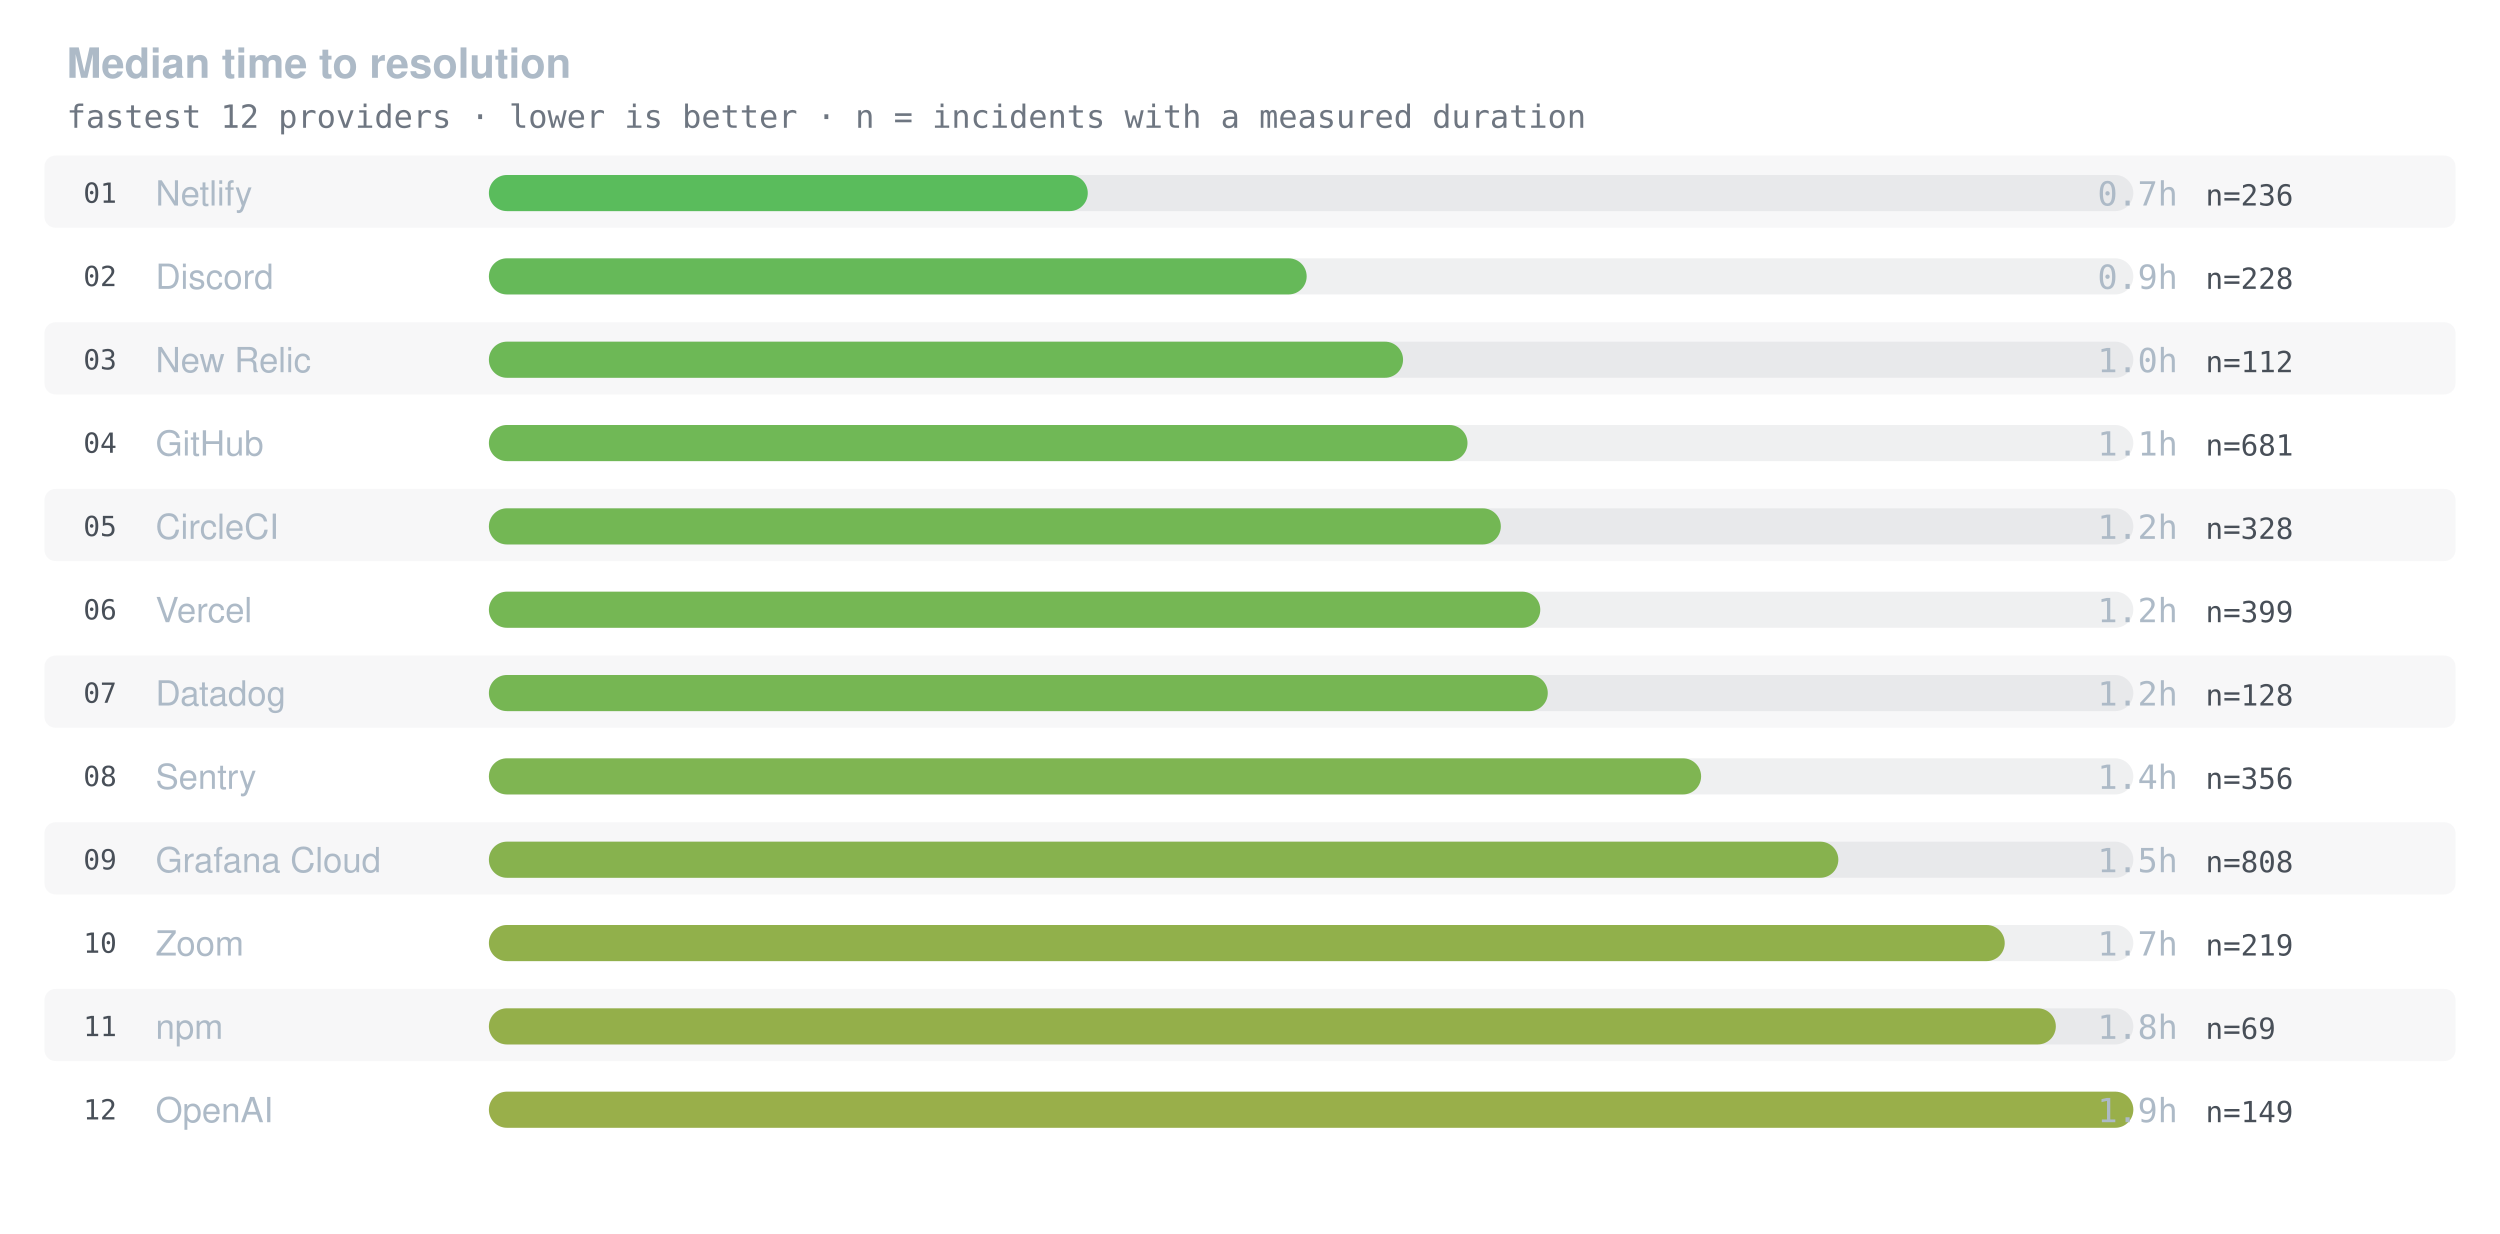
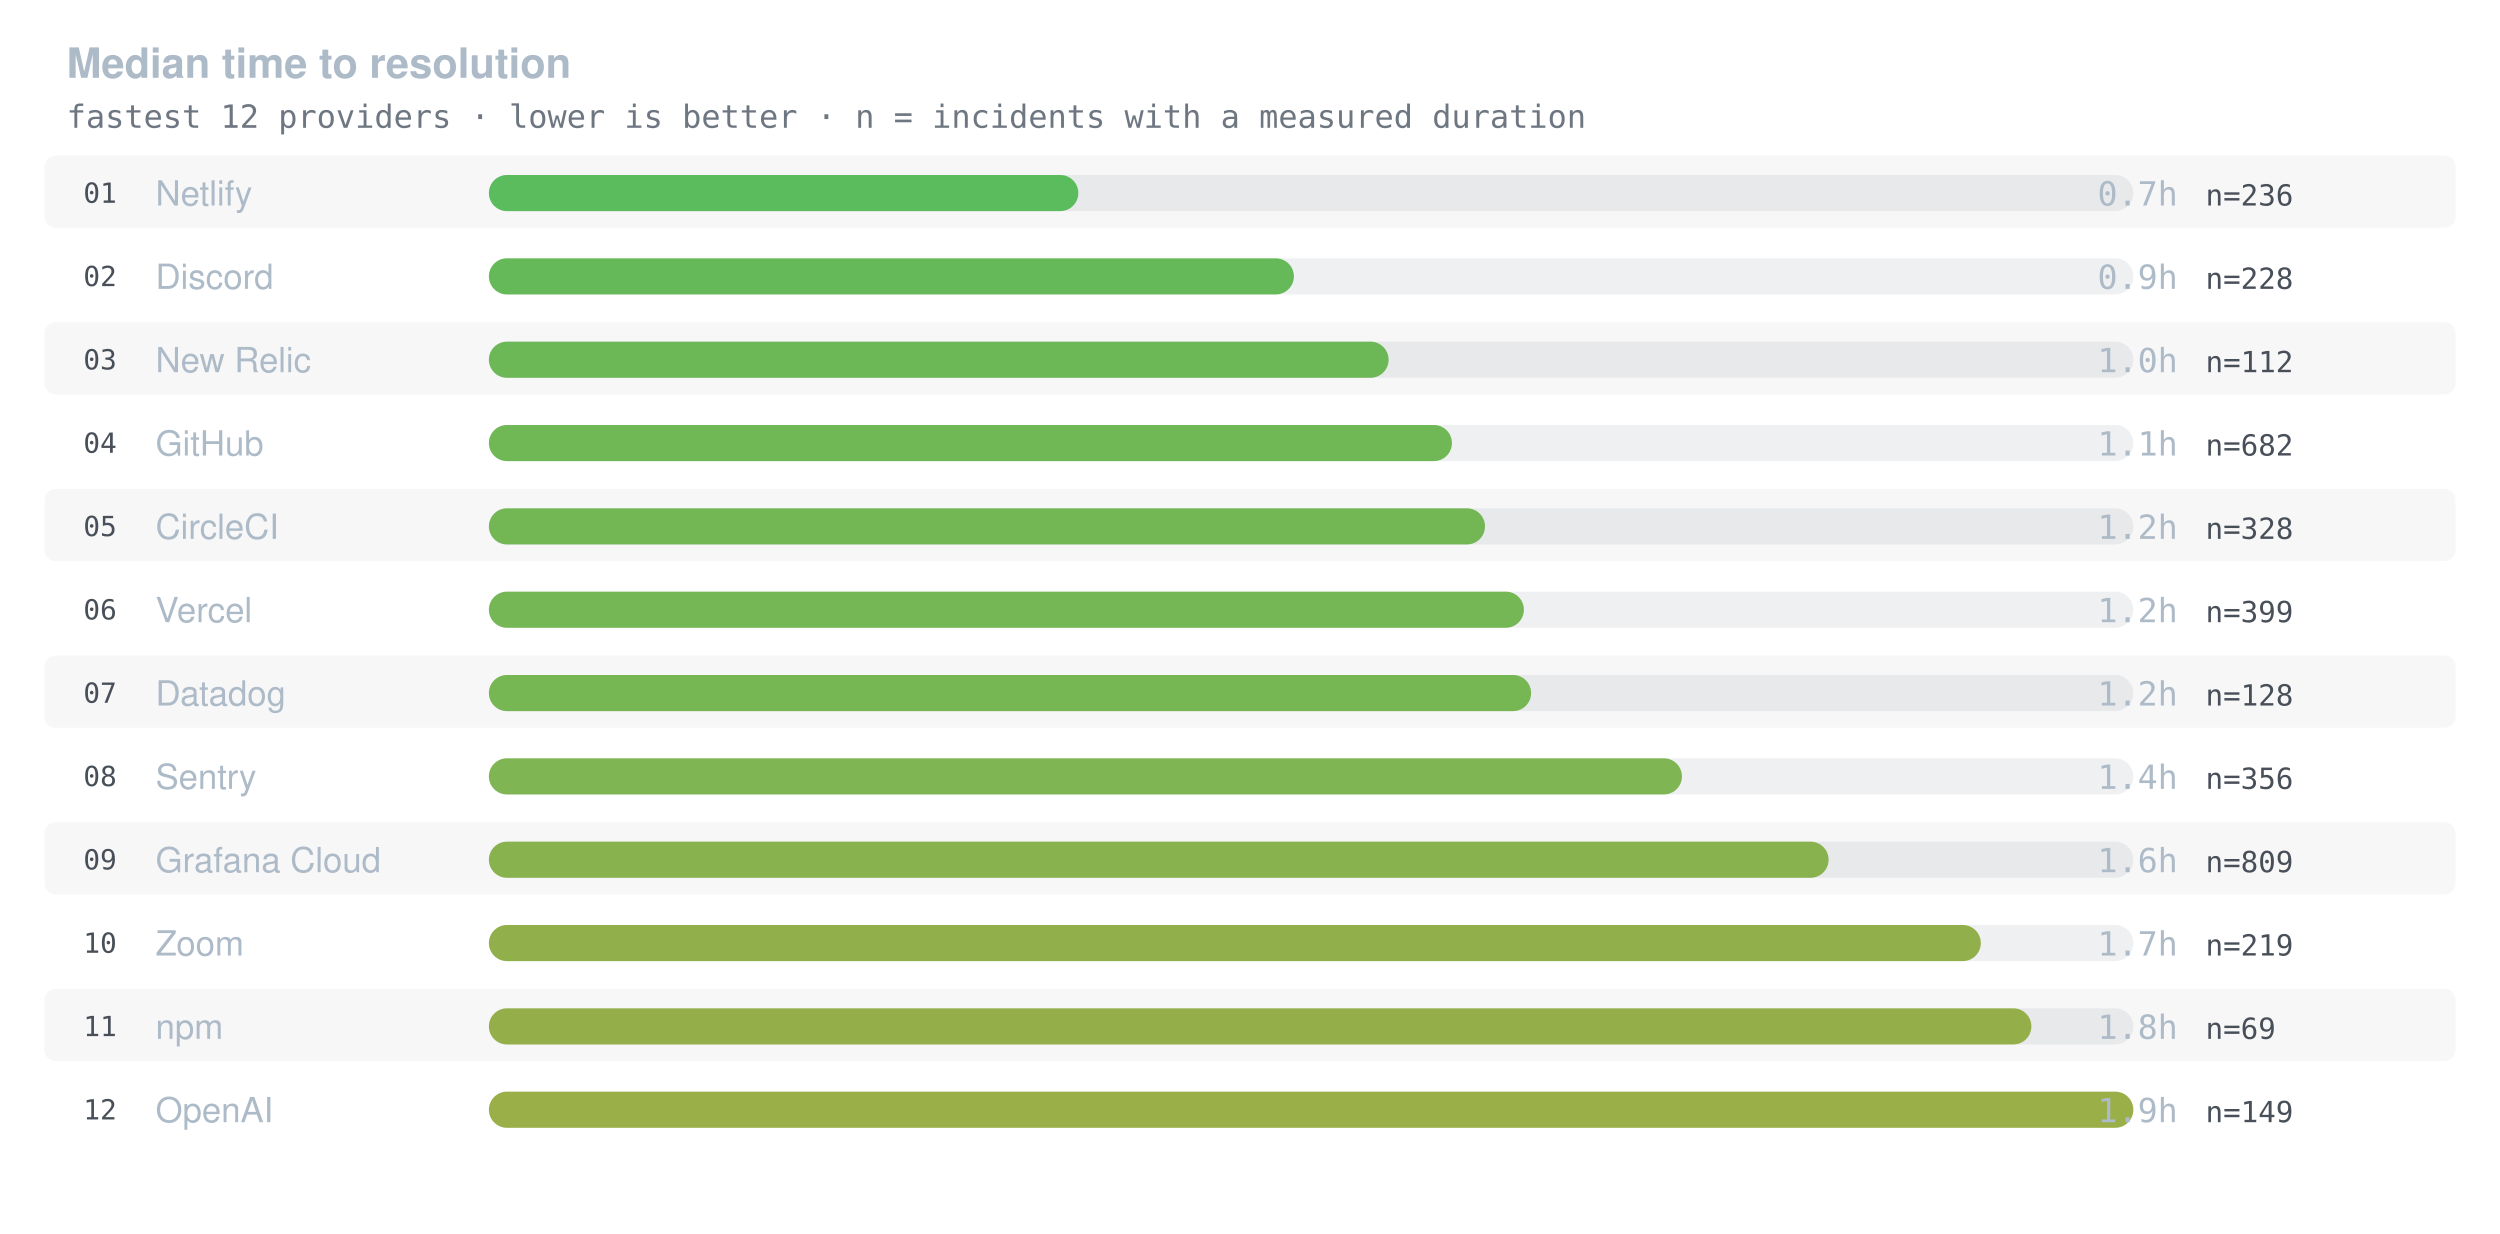
<svg xmlns="http://www.w3.org/2000/svg" viewBox="0 0 900 444" width="900" height="444" role="img">
  <text x="24" y="28" fill="#adbac7" font-size="15" font-family="-apple-system,BlinkMacSystemFont,Segoe UI,Helvetica,Arial,sans-serif" font-weight="600">Median time to resolution</text>
  <text x="24" y="46" fill="#6e7681" font-size="11.5" font-family="ui-monospace,SFMono-Regular,Menlo,Consolas,monospace">fastest 12 providers · lower is better · n = incidents with a measured duration</text>
  <rect x="16" y="56" width="868" height="26" rx="4" fill="#6e7681" opacity="0.055" />
  <text x="30" y="73" fill="#484f58" font-size="10" font-family="ui-monospace,SFMono-Regular,Menlo,Consolas,monospace">01</text>
  <text x="56" y="74" fill="#adbac7" font-size="12.5" font-family="-apple-system,BlinkMacSystemFont,Segoe UI,Helvetica,Arial,sans-serif">Netlify</text>
  <rect x="176" y="63" width="592" height="13" rx="6.5" fill="#6e7681" opacity="0.11" />
-   <rect x="176" y="63" width="215.6" height="13" rx="6.5" fill="#4ab74d" opacity="0.9" />
+   <rect x="176" y="63" width="212.2" height="13" rx="6.5" fill="#4ab74d" opacity="0.9" />
  <text x="784" y="74" fill="#adbac7" font-size="12" font-family="ui-monospace,SFMono-Regular,Menlo,Consolas,monospace" text-anchor="end">0.7h</text>
  <text x="794" y="74" fill="#484f58" font-size="10.5" font-family="ui-monospace,SFMono-Regular,Menlo,Consolas,monospace">n=236</text>
  <text x="30" y="103" fill="#484f58" font-size="10" font-family="ui-monospace,SFMono-Regular,Menlo,Consolas,monospace">02</text>
  <text x="56" y="104" fill="#adbac7" font-size="12.5" font-family="-apple-system,BlinkMacSystemFont,Segoe UI,Helvetica,Arial,sans-serif">Discord</text>
  <rect x="176" y="93" width="592" height="13" rx="6.5" fill="#6e7681" opacity="0.11" />
-   <rect x="176" y="93" width="294.4" height="13" rx="6.5" fill="#58b348" opacity="0.9" />
+   <rect x="176" y="93" width="289.8" height="13" rx="6.5" fill="#58b348" opacity="0.9" />
  <text x="784" y="104" fill="#adbac7" font-size="12" font-family="ui-monospace,SFMono-Regular,Menlo,Consolas,monospace" text-anchor="end">0.9h</text>
  <text x="794" y="104" fill="#484f58" font-size="10.5" font-family="ui-monospace,SFMono-Regular,Menlo,Consolas,monospace">n=228</text>
  <rect x="16" y="116" width="868" height="26" rx="4" fill="#6e7681" opacity="0.055" />
  <text x="30" y="133" fill="#484f58" font-size="10" font-family="ui-monospace,SFMono-Regular,Menlo,Consolas,monospace">03</text>
  <text x="56" y="134" fill="#adbac7" font-size="12.5" font-family="-apple-system,BlinkMacSystemFont,Segoe UI,Helvetica,Arial,sans-serif">New Relic</text>
  <rect x="176" y="123" width="592" height="13" rx="6.5" fill="#6e7681" opacity="0.11" />
-   <rect x="176" y="123" width="329.1" height="13" rx="6.5" fill="#5fb246" opacity="0.9" />
+   <rect x="176" y="123" width="323.9" height="13" rx="6.5" fill="#5fb246" opacity="0.9" />
  <text x="784" y="134" fill="#adbac7" font-size="12" font-family="ui-monospace,SFMono-Regular,Menlo,Consolas,monospace" text-anchor="end">1.0h</text>
  <text x="794" y="134" fill="#484f58" font-size="10.5" font-family="ui-monospace,SFMono-Regular,Menlo,Consolas,monospace">n=112</text>
  <text x="30" y="163" fill="#484f58" font-size="10" font-family="ui-monospace,SFMono-Regular,Menlo,Consolas,monospace">04</text>
  <text x="56" y="164" fill="#adbac7" font-size="12.5" font-family="-apple-system,BlinkMacSystemFont,Segoe UI,Helvetica,Arial,sans-serif">GitHub</text>
  <rect x="176" y="153" width="592" height="13" rx="6.5" fill="#6e7681" opacity="0.11" />
-   <rect x="176" y="153" width="352.3" height="13" rx="6.5" fill="#63b145" opacity="0.9" />
+   <rect x="176" y="153" width="346.7" height="13" rx="6.5" fill="#63b145" opacity="0.9" />
  <text x="784" y="164" fill="#adbac7" font-size="12" font-family="ui-monospace,SFMono-Regular,Menlo,Consolas,monospace" text-anchor="end">1.1h</text>
-   <text x="794" y="164" fill="#484f58" font-size="10.5" font-family="ui-monospace,SFMono-Regular,Menlo,Consolas,monospace">n=681</text>
+   <text x="794" y="164" fill="#484f58" font-size="10.5" font-family="ui-monospace,SFMono-Regular,Menlo,Consolas,monospace">n=682</text>
  <rect x="16" y="176" width="868" height="26" rx="4" fill="#6e7681" opacity="0.055" />
  <text x="30" y="193" fill="#484f58" font-size="10" font-family="ui-monospace,SFMono-Regular,Menlo,Consolas,monospace">05</text>
  <text x="56" y="194" fill="#adbac7" font-size="12.5" font-family="-apple-system,BlinkMacSystemFont,Segoe UI,Helvetica,Arial,sans-serif">CircleCI</text>
  <rect x="176" y="183" width="592" height="13" rx="6.5" fill="#6e7681" opacity="0.11" />
-   <rect x="176" y="183" width="364.3" height="13" rx="6.5" fill="#66b144" opacity="0.9" />
+   <rect x="176" y="183" width="358.6" height="13" rx="6.5" fill="#66b144" opacity="0.9" />
  <text x="784" y="194" fill="#adbac7" font-size="12" font-family="ui-monospace,SFMono-Regular,Menlo,Consolas,monospace" text-anchor="end">1.2h</text>
  <text x="794" y="194" fill="#484f58" font-size="10.5" font-family="ui-monospace,SFMono-Regular,Menlo,Consolas,monospace">n=328</text>
  <text x="30" y="223" fill="#484f58" font-size="10" font-family="ui-monospace,SFMono-Regular,Menlo,Consolas,monospace">06</text>
  <text x="56" y="224" fill="#adbac7" font-size="12.5" font-family="-apple-system,BlinkMacSystemFont,Segoe UI,Helvetica,Arial,sans-serif">Vercel</text>
  <rect x="176" y="213" width="592" height="13" rx="6.5" fill="#6e7681" opacity="0.11" />
-   <rect x="176" y="213" width="378.5" height="13" rx="6.5" fill="#68b043" opacity="0.9" />
+   <rect x="176" y="213" width="372.6" height="13" rx="6.5" fill="#68b043" opacity="0.9" />
  <text x="784" y="224" fill="#adbac7" font-size="12" font-family="ui-monospace,SFMono-Regular,Menlo,Consolas,monospace" text-anchor="end">1.2h</text>
  <text x="794" y="224" fill="#484f58" font-size="10.5" font-family="ui-monospace,SFMono-Regular,Menlo,Consolas,monospace">n=399</text>
  <rect x="16" y="236" width="868" height="26" rx="4" fill="#6e7681" opacity="0.055" />
  <text x="30" y="253" fill="#484f58" font-size="10" font-family="ui-monospace,SFMono-Regular,Menlo,Consolas,monospace">07</text>
  <text x="56" y="254" fill="#adbac7" font-size="12.5" font-family="-apple-system,BlinkMacSystemFont,Segoe UI,Helvetica,Arial,sans-serif">Datadog</text>
  <rect x="176" y="243" width="592" height="13" rx="6.5" fill="#6e7681" opacity="0.11" />
-   <rect x="176" y="243" width="381.2" height="13" rx="6.5" fill="#69b043" opacity="0.9" />
+   <rect x="176" y="243" width="375.2" height="13" rx="6.5" fill="#69b043" opacity="0.9" />
  <text x="784" y="254" fill="#adbac7" font-size="12" font-family="ui-monospace,SFMono-Regular,Menlo,Consolas,monospace" text-anchor="end">1.2h</text>
  <text x="794" y="254" fill="#484f58" font-size="10.5" font-family="ui-monospace,SFMono-Regular,Menlo,Consolas,monospace">n=128</text>
  <text x="30" y="283" fill="#484f58" font-size="10" font-family="ui-monospace,SFMono-Regular,Menlo,Consolas,monospace">08</text>
  <text x="56" y="284" fill="#adbac7" font-size="12.5" font-family="-apple-system,BlinkMacSystemFont,Segoe UI,Helvetica,Arial,sans-serif">Sentry</text>
  <rect x="176" y="273" width="592" height="13" rx="6.5" fill="#6e7681" opacity="0.11" />
-   <rect x="176" y="273" width="436.4" height="13" rx="6.5" fill="#73ae40" opacity="0.9" />
+   <rect x="176" y="273" width="429.5" height="13" rx="6.5" fill="#73ae40" opacity="0.9" />
  <text x="784" y="284" fill="#adbac7" font-size="12" font-family="ui-monospace,SFMono-Regular,Menlo,Consolas,monospace" text-anchor="end">1.4h</text>
  <text x="794" y="284" fill="#484f58" font-size="10.5" font-family="ui-monospace,SFMono-Regular,Menlo,Consolas,monospace">n=356</text>
  <rect x="16" y="296" width="868" height="26" rx="4" fill="#6e7681" opacity="0.055" />
  <text x="30" y="313" fill="#484f58" font-size="10" font-family="ui-monospace,SFMono-Regular,Menlo,Consolas,monospace">09</text>
  <text x="56" y="314" fill="#adbac7" font-size="12.5" font-family="-apple-system,BlinkMacSystemFont,Segoe UI,Helvetica,Arial,sans-serif">Grafana Cloud</text>
  <rect x="176" y="303" width="592" height="13" rx="6.5" fill="#6e7681" opacity="0.11" />
-   <rect x="176" y="303" width="485.8" height="13" rx="6.5" fill="#7cac3d" opacity="0.9" />
-   <text x="784" y="314" fill="#adbac7" font-size="12" font-family="ui-monospace,SFMono-Regular,Menlo,Consolas,monospace" text-anchor="end">1.5h</text>
-   <text x="794" y="314" fill="#484f58" font-size="10.5" font-family="ui-monospace,SFMono-Regular,Menlo,Consolas,monospace">n=808</text>
+   <rect x="176" y="303" width="482.3" height="13" rx="6.5" fill="#7dac3d" opacity="0.9" />
+   <text x="784" y="314" fill="#adbac7" font-size="12" font-family="ui-monospace,SFMono-Regular,Menlo,Consolas,monospace" text-anchor="end">1.6h</text>
+   <text x="794" y="314" fill="#484f58" font-size="10.5" font-family="ui-monospace,SFMono-Regular,Menlo,Consolas,monospace">n=809</text>
  <text x="30" y="343" fill="#484f58" font-size="10" font-family="ui-monospace,SFMono-Regular,Menlo,Consolas,monospace">10</text>
  <text x="56" y="344" fill="#adbac7" font-size="12.5" font-family="-apple-system,BlinkMacSystemFont,Segoe UI,Helvetica,Arial,sans-serif">Zoom</text>
  <rect x="176" y="333" width="592" height="13" rx="6.5" fill="#6e7681" opacity="0.11" />
-   <rect x="176" y="333" width="545.7" height="13" rx="6.5" fill="#87a939" opacity="0.9" />
+   <rect x="176" y="333" width="537.1" height="13" rx="6.5" fill="#87a939" opacity="0.9" />
  <text x="784" y="344" fill="#adbac7" font-size="12" font-family="ui-monospace,SFMono-Regular,Menlo,Consolas,monospace" text-anchor="end">1.7h</text>
  <text x="794" y="344" fill="#484f58" font-size="10.5" font-family="ui-monospace,SFMono-Regular,Menlo,Consolas,monospace">n=219</text>
  <rect x="16" y="356" width="868" height="26" rx="4" fill="#6e7681" opacity="0.055" />
  <text x="30" y="373" fill="#484f58" font-size="10" font-family="ui-monospace,SFMono-Regular,Menlo,Consolas,monospace">11</text>
  <text x="56" y="374" fill="#adbac7" font-size="12.5" font-family="-apple-system,BlinkMacSystemFont,Segoe UI,Helvetica,Arial,sans-serif">npm</text>
  <rect x="176" y="363" width="592" height="13" rx="6.5" fill="#6e7681" opacity="0.11" />
-   <rect x="176" y="363" width="564.1" height="13" rx="6.5" fill="#8ba938" opacity="0.9" />
+   <rect x="176" y="363" width="555.3" height="13" rx="6.5" fill="#8ba938" opacity="0.9" />
  <text x="784" y="374" fill="#adbac7" font-size="12" font-family="ui-monospace,SFMono-Regular,Menlo,Consolas,monospace" text-anchor="end">1.8h</text>
  <text x="794" y="374" fill="#484f58" font-size="10.5" font-family="ui-monospace,SFMono-Regular,Menlo,Consolas,monospace">n=69</text>
  <text x="30" y="403" fill="#484f58" font-size="10" font-family="ui-monospace,SFMono-Regular,Menlo,Consolas,monospace">12</text>
  <text x="56" y="404" fill="#adbac7" font-size="12.5" font-family="-apple-system,BlinkMacSystemFont,Segoe UI,Helvetica,Arial,sans-serif">OpenAI</text>
  <rect x="176" y="393" width="592" height="13" rx="6.5" fill="#6e7681" opacity="0.11" />
-   <rect x="176" y="393" width="592.0" height="13" rx="6.5" fill="#90a737" opacity="0.9" />
+   <rect x="176" y="393" width="592.0" height="13" rx="6.5" fill="#92a736" opacity="0.9" />
  <text x="784" y="404" fill="#adbac7" font-size="12" font-family="ui-monospace,SFMono-Regular,Menlo,Consolas,monospace" text-anchor="end">1.9h</text>
  <text x="794" y="404" fill="#484f58" font-size="10.5" font-family="ui-monospace,SFMono-Regular,Menlo,Consolas,monospace">n=149</text>
</svg>
